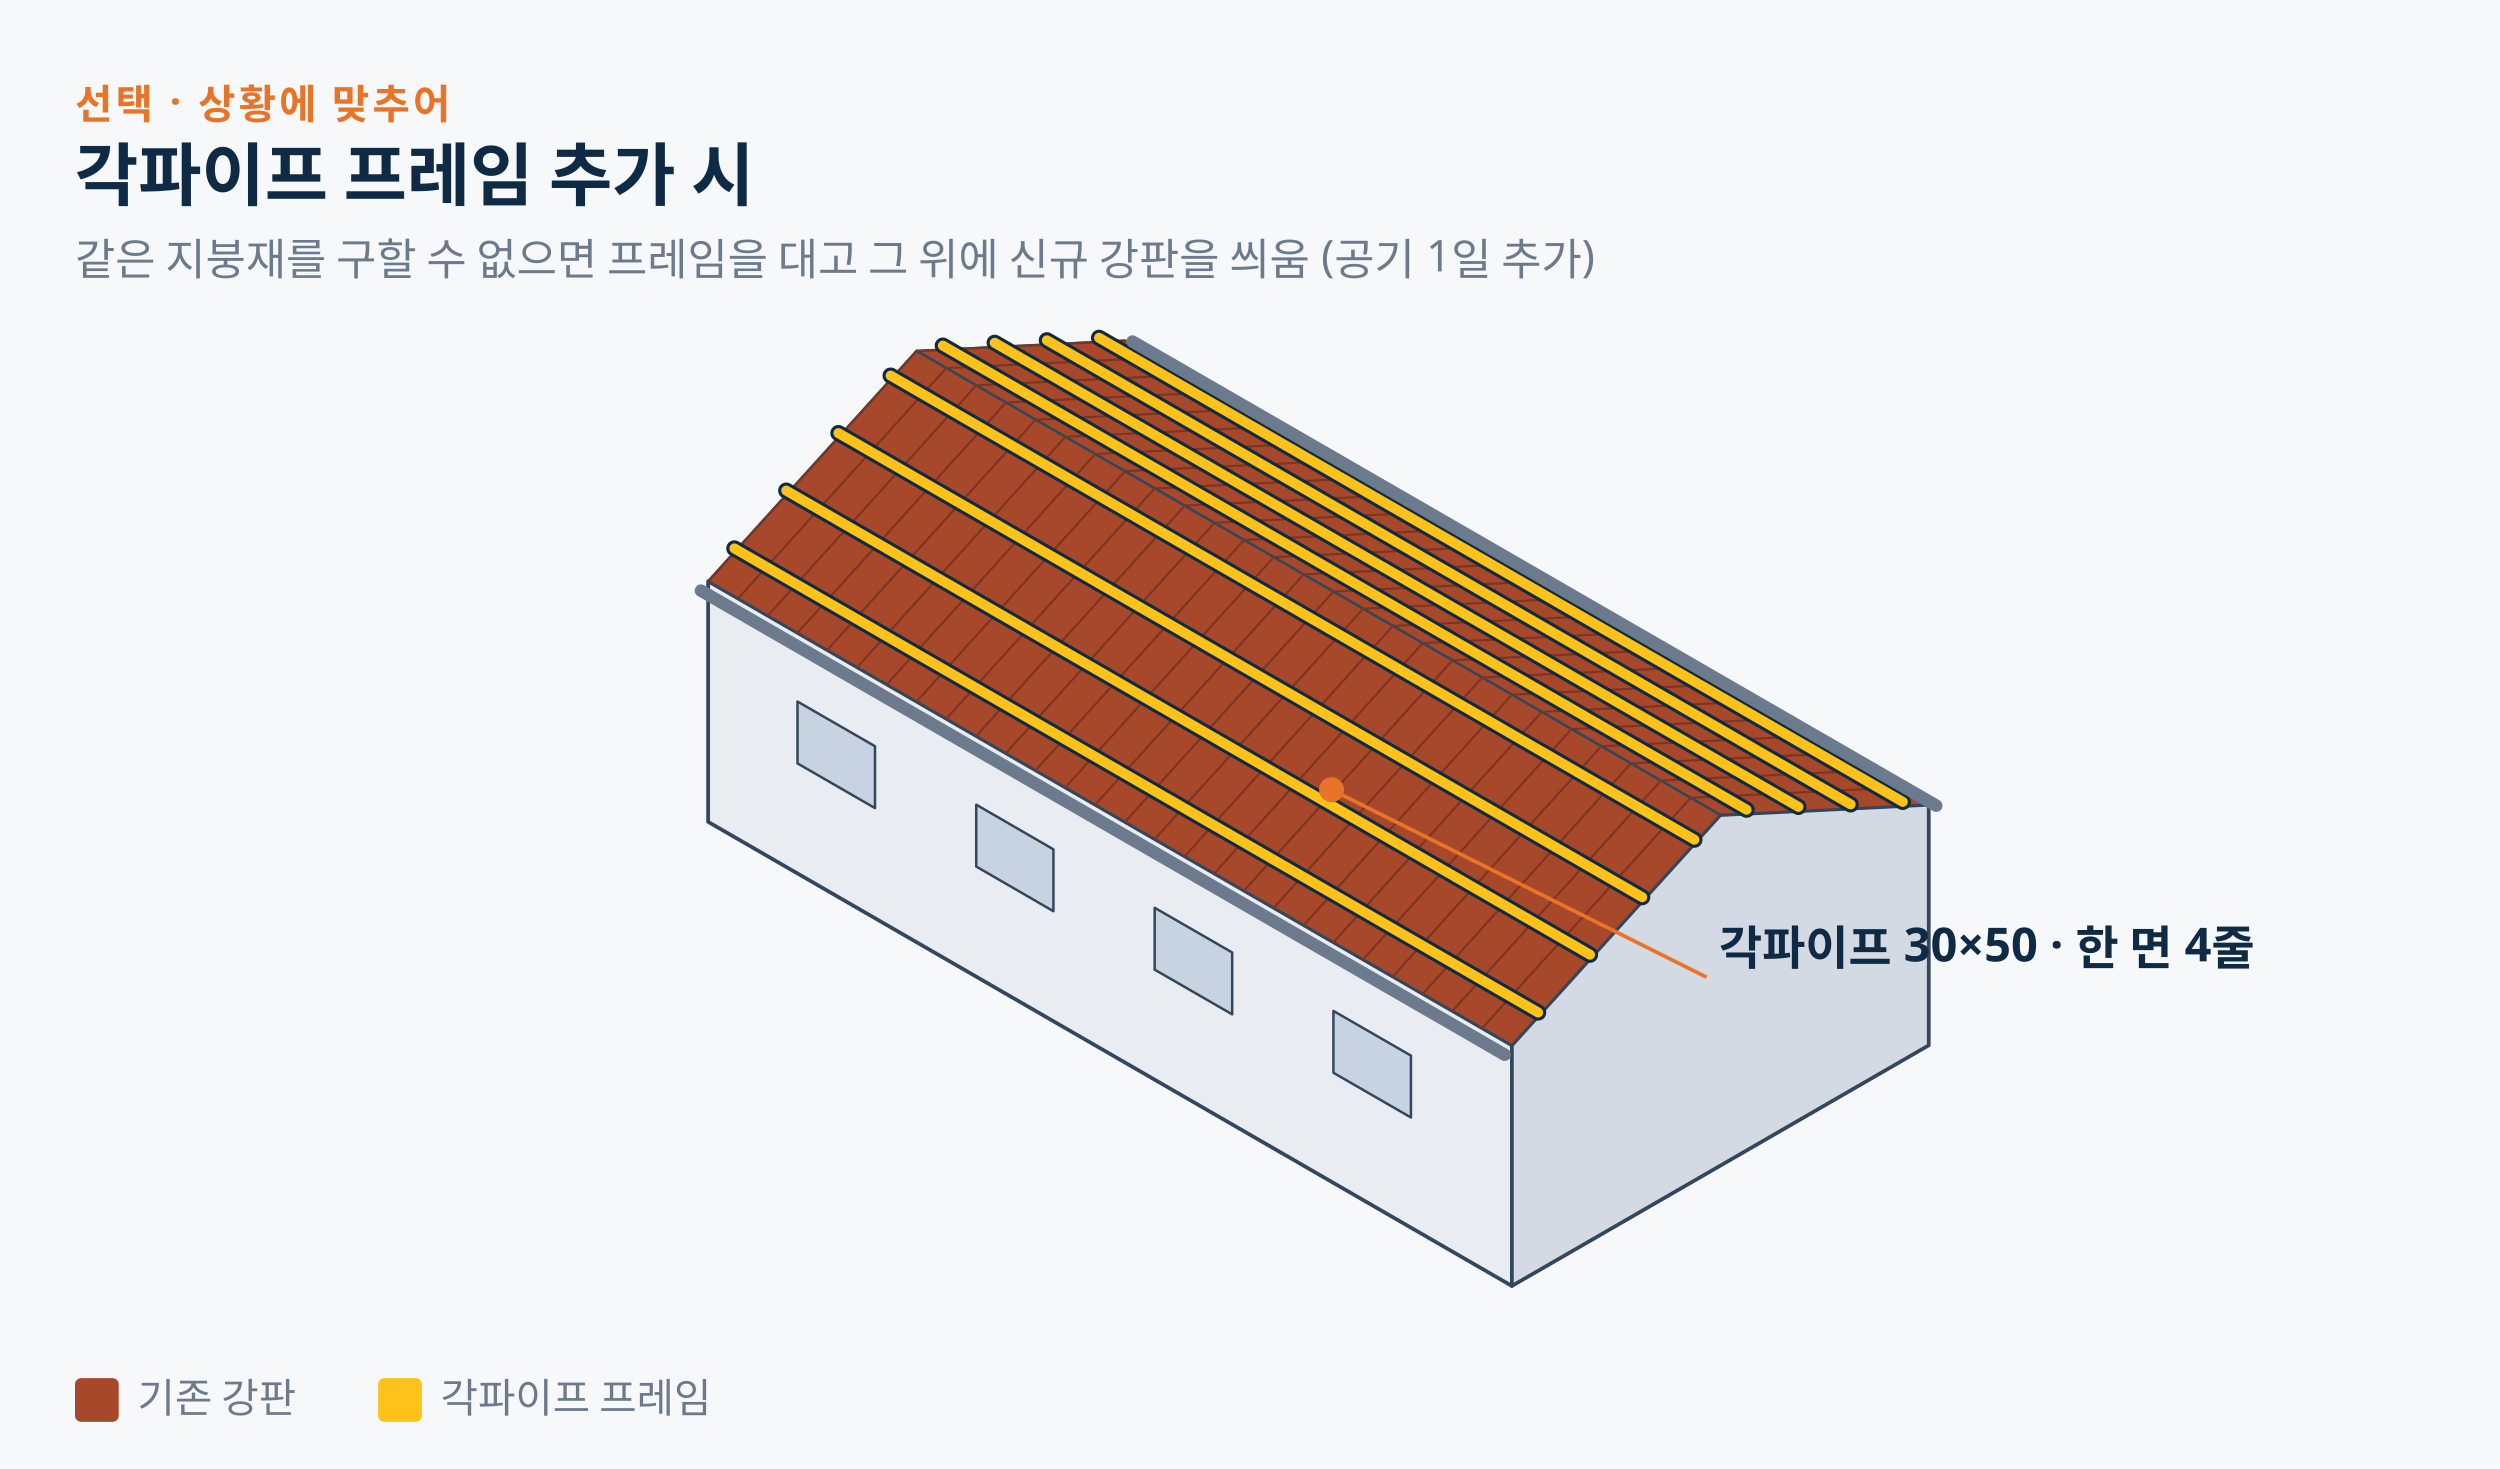
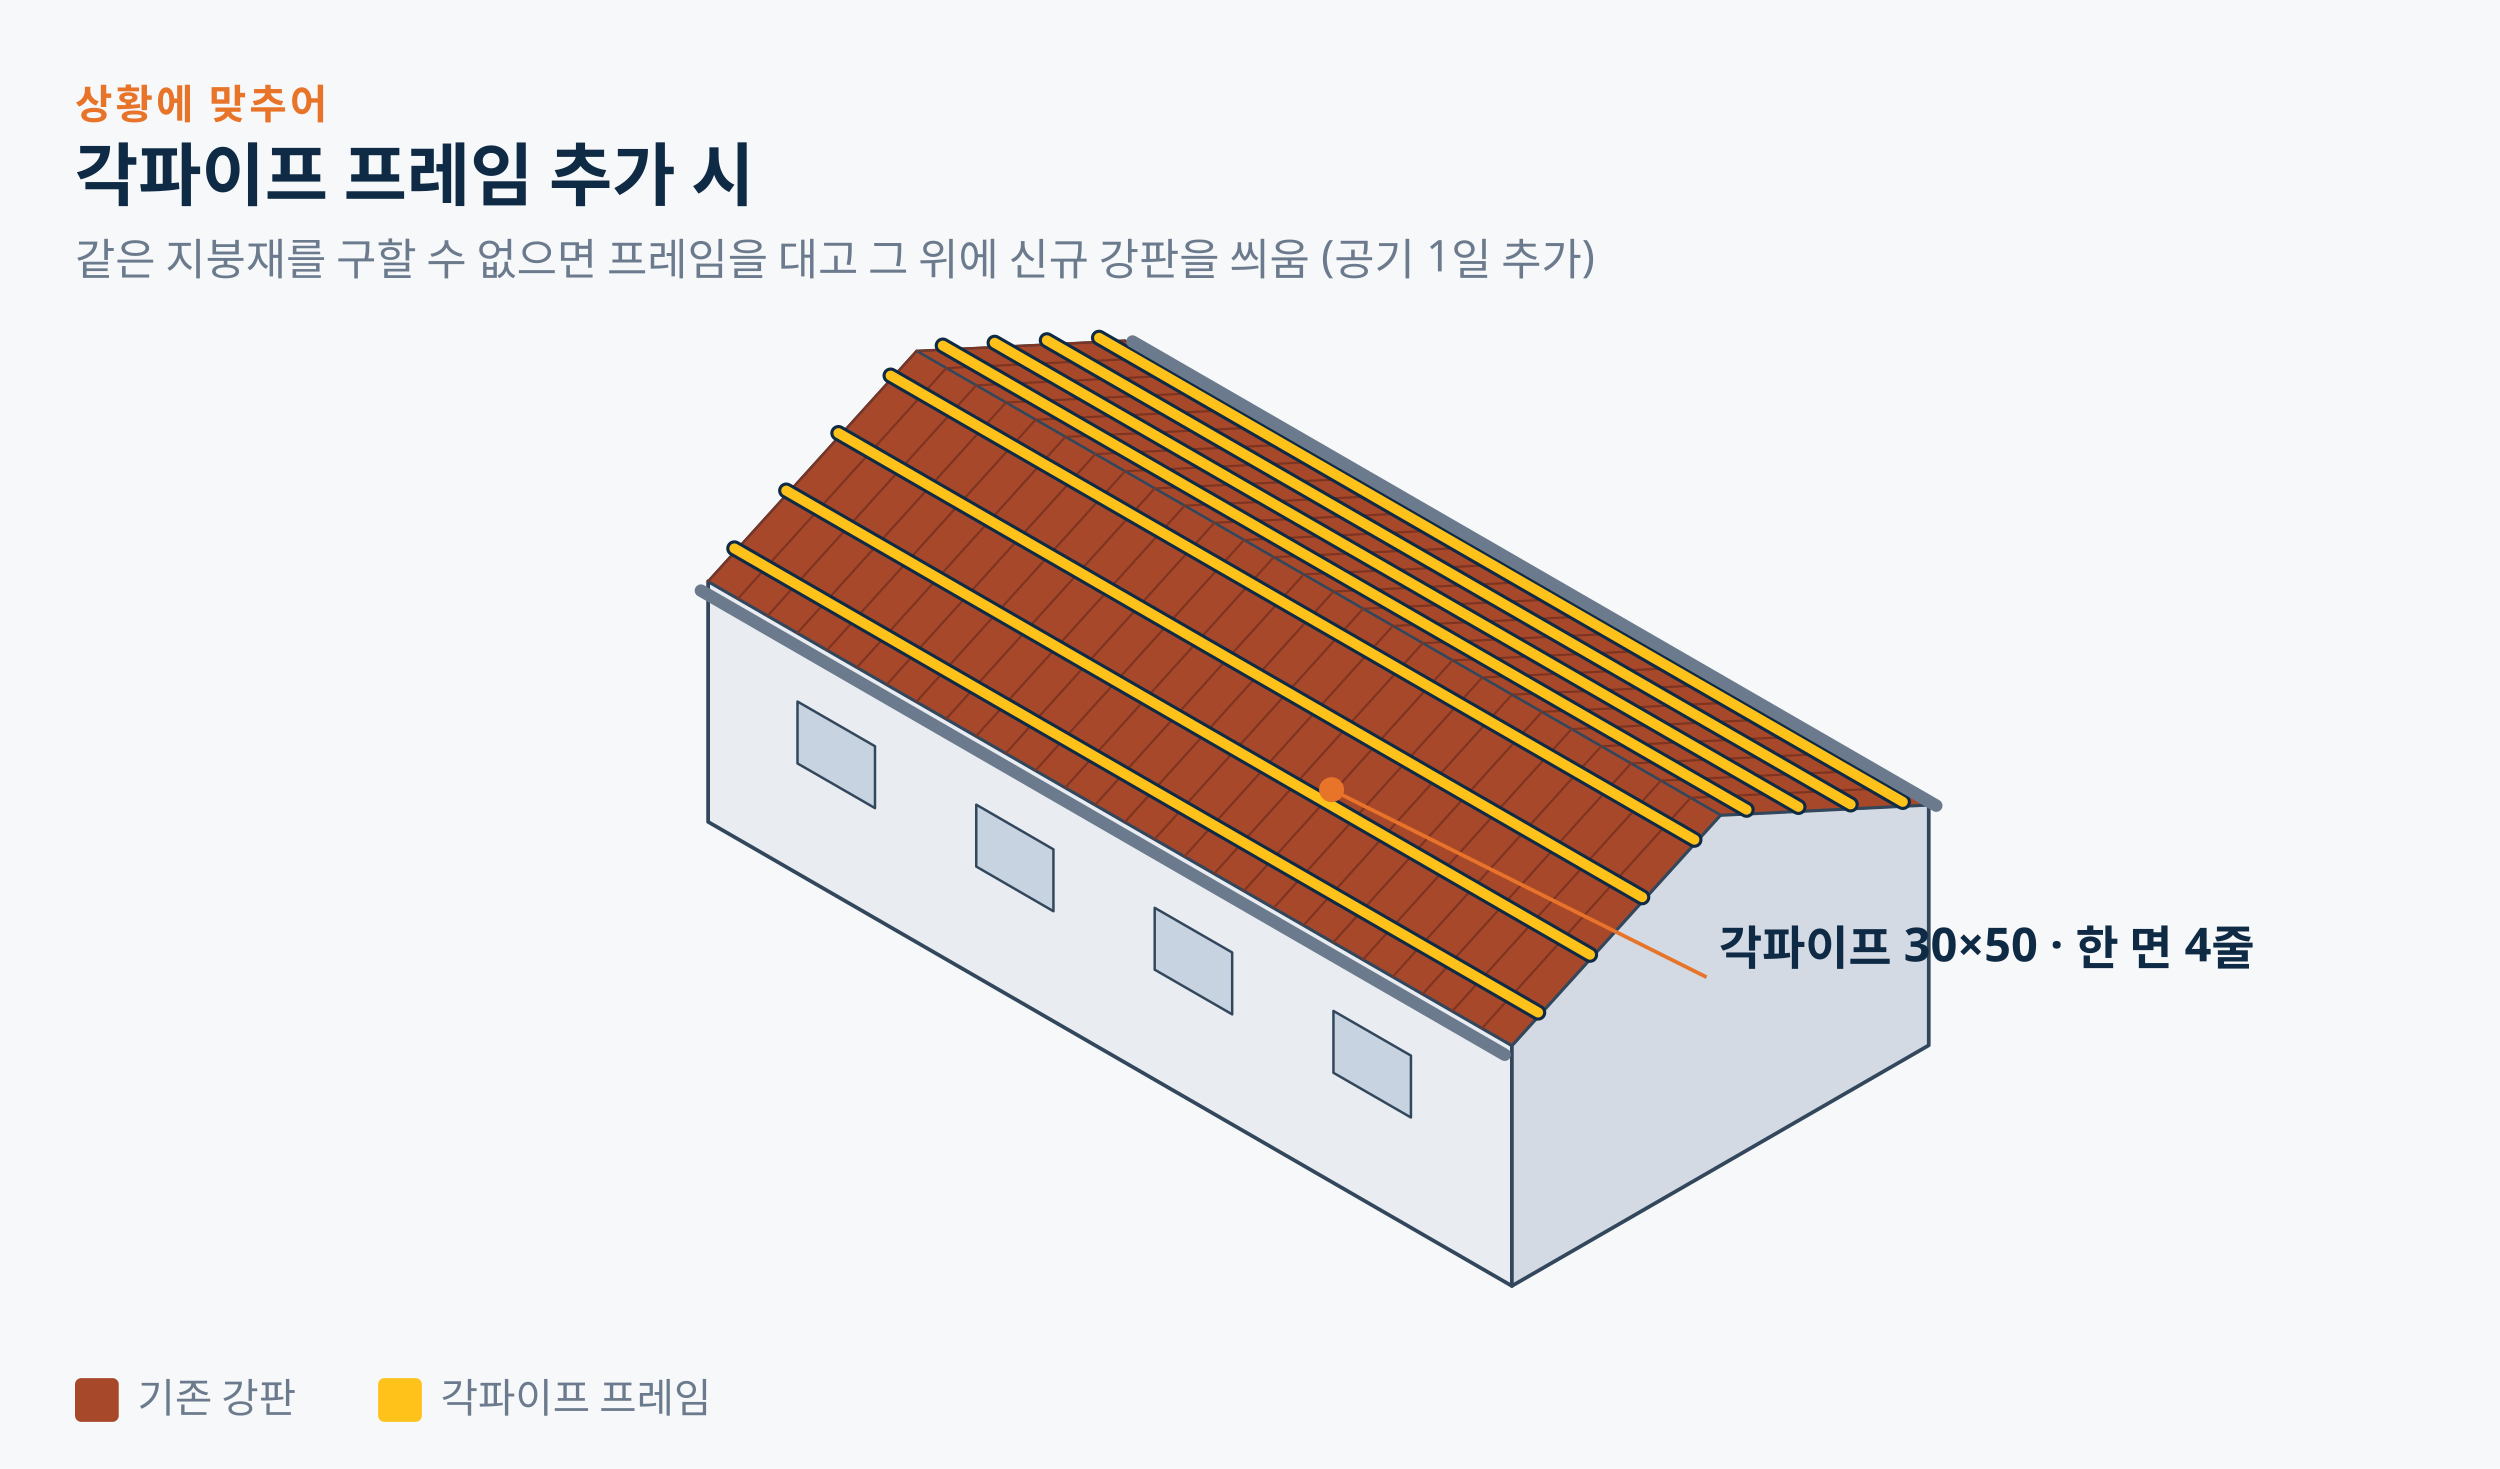
<svg xmlns="http://www.w3.org/2000/svg" viewBox="0 0 800 470" font-family="Pretendard, 'Noto Sans KR', sans-serif">
  <rect width="800" height="470" fill="#F6F8FA" />
-   <text x="24" y="38" font-size="13" font-weight="700" fill="#E8742A" letter-spacing="1">선택 · 상황에 맞추어</text>
+   <text x="24" y="38" font-size="13" font-weight="700" fill="#E8742A" letter-spacing="1">상황에 맞추어</text>
  <text x="24" y="64" font-size="22" font-weight="800" fill="#0F2A44">각파이프 프레임 추가 시</text>
  <text x="24" y="88" font-size="14" fill="#6B7A8C">같은 지붕재를 구할 수 없으면 프레임을 대고 그 위에 신규 강판을 씌움 (공기 1일 추가)</text>
  <polygon points="226.6,263.0 483.8,411.5 483.8,334.5 226.6,186.0" fill="#E9EDF2" stroke="#33475C" stroke-width="1.2" stroke-linejoin="round" />
  <polygon points="617.2,334.5 483.8,411.5 483.8,334.5 550.5,260.8 617.2,257.5" fill="#D3DAE3" stroke="#33475C" stroke-width="1.2" stroke-linejoin="round" />
  <polygon points="255.2,244.3 280.0,258.6 280.0,238.8 255.2,224.5" fill="#C7D3E0" stroke="#33475C" stroke-width="0.8" stroke-linejoin="round" />
  <polygon points="312.4,277.3 337.1,291.6 337.1,271.8 312.4,257.5" fill="#C7D3E0" stroke="#33475C" stroke-width="0.8" stroke-linejoin="round" />
  <polygon points="369.5,310.3 394.3,324.6 394.3,304.8 369.5,290.5" fill="#C7D3E0" stroke="#33475C" stroke-width="0.8" stroke-linejoin="round" />
  <polygon points="426.7,343.3 451.5,357.6 451.5,337.8 426.7,323.5" fill="#C7D3E0" stroke="#33475C" stroke-width="0.8" stroke-linejoin="round" />
  <polygon points="360.0,109.0 617.2,257.5 550.5,260.8 293.3,112.3" fill="#A8482A" stroke="#33475C" stroke-width="0.8" stroke-linejoin="round" />
  <line x1="360.0" y1="109.0" x2="293.3" y2="112.3" stroke="#7E3420" stroke-width="0.7" stroke-linecap="round" />
  <line x1="369.5" y1="114.5" x2="302.8" y2="117.8" stroke="#7E3420" stroke-width="0.7" stroke-linecap="round" />
  <line x1="379.1" y1="120.0" x2="312.4" y2="123.3" stroke="#7E3420" stroke-width="0.7" stroke-linecap="round" />
  <line x1="388.6" y1="125.5" x2="321.9" y2="128.8" stroke="#7E3420" stroke-width="0.7" stroke-linecap="round" />
  <line x1="398.1" y1="131.0" x2="331.4" y2="134.3" stroke="#7E3420" stroke-width="0.7" stroke-linecap="round" />
  <line x1="407.6" y1="136.5" x2="340.9" y2="139.8" stroke="#7E3420" stroke-width="0.7" stroke-linecap="round" />
  <line x1="417.2" y1="142.0" x2="350.5" y2="145.3" stroke="#7E3420" stroke-width="0.7" stroke-linecap="round" />
  <line x1="426.7" y1="147.5" x2="360.0" y2="150.8" stroke="#7E3420" stroke-width="0.7" stroke-linecap="round" />
  <line x1="436.2" y1="153.0" x2="369.5" y2="156.3" stroke="#7E3420" stroke-width="0.7" stroke-linecap="round" />
  <line x1="445.7" y1="158.5" x2="379.1" y2="161.8" stroke="#7E3420" stroke-width="0.7" stroke-linecap="round" />
  <line x1="455.3" y1="164.0" x2="388.6" y2="167.3" stroke="#7E3420" stroke-width="0.7" stroke-linecap="round" />
  <line x1="464.8" y1="169.5" x2="398.1" y2="172.8" stroke="#7E3420" stroke-width="0.7" stroke-linecap="round" />
  <line x1="474.3" y1="175.0" x2="407.6" y2="178.3" stroke="#7E3420" stroke-width="0.7" stroke-linecap="round" />
  <line x1="483.8" y1="180.5" x2="417.2" y2="183.8" stroke="#7E3420" stroke-width="0.7" stroke-linecap="round" />
  <line x1="493.4" y1="186.0" x2="426.7" y2="189.3" stroke="#7E3420" stroke-width="0.7" stroke-linecap="round" />
  <line x1="502.9" y1="191.5" x2="436.2" y2="194.8" stroke="#7E3420" stroke-width="0.7" stroke-linecap="round" />
  <line x1="512.4" y1="197.0" x2="445.7" y2="200.3" stroke="#7E3420" stroke-width="0.7" stroke-linecap="round" />
  <line x1="521.9" y1="202.5" x2="455.3" y2="205.8" stroke="#7E3420" stroke-width="0.7" stroke-linecap="round" />
  <line x1="531.5" y1="208.0" x2="464.8" y2="211.3" stroke="#7E3420" stroke-width="0.7" stroke-linecap="round" />
  <line x1="541.0" y1="213.5" x2="474.3" y2="216.8" stroke="#7E3420" stroke-width="0.7" stroke-linecap="round" />
  <line x1="550.5" y1="219.0" x2="483.8" y2="222.3" stroke="#7E3420" stroke-width="0.7" stroke-linecap="round" />
  <line x1="560.1" y1="224.5" x2="493.4" y2="227.8" stroke="#7E3420" stroke-width="0.7" stroke-linecap="round" />
  <line x1="569.6" y1="230.0" x2="502.9" y2="233.3" stroke="#7E3420" stroke-width="0.7" stroke-linecap="round" />
  <line x1="579.1" y1="235.5" x2="512.4" y2="238.8" stroke="#7E3420" stroke-width="0.7" stroke-linecap="round" />
  <line x1="588.6" y1="241.0" x2="521.9" y2="244.3" stroke="#7E3420" stroke-width="0.7" stroke-linecap="round" />
  <line x1="598.2" y1="246.5" x2="531.5" y2="249.8" stroke="#7E3420" stroke-width="0.7" stroke-linecap="round" />
  <line x1="607.7" y1="252.0" x2="541.0" y2="255.3" stroke="#7E3420" stroke-width="0.7" stroke-linecap="round" />
  <polygon points="293.3,112.3 550.5,260.8 483.8,334.5 226.6,186.0" fill="#A8482A" stroke="#33475C" stroke-width="0.8" stroke-linejoin="round" />
  <line x1="293.3" y1="112.3" x2="226.6" y2="186.0" stroke="#7E3420" stroke-width="0.7" stroke-linecap="round" />
  <line x1="302.8" y1="117.8" x2="236.2" y2="191.5" stroke="#7E3420" stroke-width="0.7" stroke-linecap="round" />
  <line x1="312.4" y1="123.3" x2="245.7" y2="197.0" stroke="#7E3420" stroke-width="0.7" stroke-linecap="round" />
  <line x1="321.9" y1="128.8" x2="255.2" y2="202.5" stroke="#7E3420" stroke-width="0.7" stroke-linecap="round" />
  <line x1="331.4" y1="134.3" x2="264.7" y2="208.0" stroke="#7E3420" stroke-width="0.7" stroke-linecap="round" />
  <line x1="340.9" y1="139.8" x2="274.3" y2="213.5" stroke="#7E3420" stroke-width="0.7" stroke-linecap="round" />
  <line x1="350.5" y1="145.3" x2="283.8" y2="219.0" stroke="#7E3420" stroke-width="0.7" stroke-linecap="round" />
  <line x1="360.0" y1="150.8" x2="293.3" y2="224.5" stroke="#7E3420" stroke-width="0.7" stroke-linecap="round" />
  <line x1="369.5" y1="156.3" x2="302.8" y2="230.0" stroke="#7E3420" stroke-width="0.7" stroke-linecap="round" />
  <line x1="379.1" y1="161.8" x2="312.4" y2="235.5" stroke="#7E3420" stroke-width="0.7" stroke-linecap="round" />
  <line x1="388.6" y1="167.3" x2="321.9" y2="241.0" stroke="#7E3420" stroke-width="0.7" stroke-linecap="round" />
  <line x1="398.1" y1="172.8" x2="331.4" y2="246.5" stroke="#7E3420" stroke-width="0.7" stroke-linecap="round" />
  <line x1="407.6" y1="178.3" x2="340.9" y2="252.0" stroke="#7E3420" stroke-width="0.7" stroke-linecap="round" />
  <line x1="417.2" y1="183.8" x2="350.5" y2="257.5" stroke="#7E3420" stroke-width="0.7" stroke-linecap="round" />
  <line x1="426.7" y1="189.3" x2="360.0" y2="263.0" stroke="#7E3420" stroke-width="0.7" stroke-linecap="round" />
  <line x1="436.2" y1="194.8" x2="369.5" y2="268.5" stroke="#7E3420" stroke-width="0.7" stroke-linecap="round" />
  <line x1="445.7" y1="200.3" x2="379.1" y2="274.0" stroke="#7E3420" stroke-width="0.7" stroke-linecap="round" />
  <line x1="455.3" y1="205.8" x2="388.6" y2="279.5" stroke="#7E3420" stroke-width="0.7" stroke-linecap="round" />
  <line x1="464.8" y1="211.3" x2="398.1" y2="285.0" stroke="#7E3420" stroke-width="0.7" stroke-linecap="round" />
  <line x1="474.3" y1="216.8" x2="407.6" y2="290.5" stroke="#7E3420" stroke-width="0.7" stroke-linecap="round" />
  <line x1="483.8" y1="222.3" x2="417.2" y2="296.0" stroke="#7E3420" stroke-width="0.7" stroke-linecap="round" />
  <line x1="493.4" y1="227.8" x2="426.7" y2="301.5" stroke="#7E3420" stroke-width="0.7" stroke-linecap="round" />
  <line x1="502.9" y1="233.3" x2="436.2" y2="307.0" stroke="#7E3420" stroke-width="0.7" stroke-linecap="round" />
  <line x1="512.4" y1="238.8" x2="445.7" y2="312.5" stroke="#7E3420" stroke-width="0.7" stroke-linecap="round" />
  <line x1="521.9" y1="244.3" x2="455.3" y2="318.0" stroke="#7E3420" stroke-width="0.7" stroke-linecap="round" />
  <line x1="531.5" y1="249.8" x2="464.8" y2="323.5" stroke="#7E3420" stroke-width="0.7" stroke-linecap="round" />
  <line x1="541.0" y1="255.3" x2="474.3" y2="329.0" stroke="#7E3420" stroke-width="0.7" stroke-linecap="round" />
  <line x1="301.7" y1="110.6" x2="558.9" y2="259.1" stroke="#0F2A44" stroke-width="5.2" stroke-linecap="round" />
  <line x1="301.7" y1="110.6" x2="558.9" y2="259.1" stroke="#FFC21A" stroke-width="3.2" stroke-linecap="round" />
  <line x1="318.3" y1="109.7" x2="575.5" y2="258.2" stroke="#0F2A44" stroke-width="5.2" stroke-linecap="round" />
  <line x1="318.3" y1="109.7" x2="575.5" y2="258.2" stroke="#FFC21A" stroke-width="3.2" stroke-linecap="round" />
  <line x1="335.0" y1="108.9" x2="592.2" y2="257.4" stroke="#0F2A44" stroke-width="5.2" stroke-linecap="round" />
  <line x1="335.0" y1="108.9" x2="592.2" y2="257.4" stroke="#FFC21A" stroke-width="3.2" stroke-linecap="round" />
  <line x1="351.7" y1="108.1" x2="608.9" y2="256.6" stroke="#0F2A44" stroke-width="5.2" stroke-linecap="round" />
  <line x1="351.7" y1="108.1" x2="608.9" y2="256.6" stroke="#FFC21A" stroke-width="3.2" stroke-linecap="round" />
  <line x1="285.0" y1="120.2" x2="542.2" y2="268.7" stroke="#0F2A44" stroke-width="5.2" stroke-linecap="round" />
  <line x1="285.0" y1="120.2" x2="542.2" y2="268.7" stroke="#FFC21A" stroke-width="3.2" stroke-linecap="round" />
  <line x1="268.3" y1="138.6" x2="525.5" y2="287.1" stroke="#0F2A44" stroke-width="5.2" stroke-linecap="round" />
  <line x1="268.3" y1="138.6" x2="525.5" y2="287.1" stroke="#FFC21A" stroke-width="3.2" stroke-linecap="round" />
  <line x1="251.6" y1="157.0" x2="508.8" y2="305.5" stroke="#0F2A44" stroke-width="5.2" stroke-linecap="round" />
  <line x1="251.6" y1="157.0" x2="508.8" y2="305.5" stroke="#FFC21A" stroke-width="3.2" stroke-linecap="round" />
  <line x1="235.0" y1="175.5" x2="492.2" y2="324.0" stroke="#0F2A44" stroke-width="5.2" stroke-linecap="round" />
  <line x1="235.0" y1="175.5" x2="492.2" y2="324.0" stroke="#FFC21A" stroke-width="3.2" stroke-linecap="round" />
  <line x1="224.3" y1="189.0" x2="481.5" y2="337.5" stroke="#6B7A8C" stroke-width="4" stroke-linecap="round" />
  <line x1="362.4" y1="109.3" x2="619.6" y2="257.8" stroke="#6B7A8C" stroke-width="4" stroke-linecap="round" />
  <circle cx="426.1" cy="252.7" r="4" fill="#E8742A" />
  <line x1="426.1" y1="252.7" x2="546.1" y2="312.7" stroke="#E8742A" stroke-width="1.2" />
  <text x="550.1" y="308.7" text-anchor="start" font-size="15" font-weight="700" fill="#0F2A44">각파이프 30×50 · 한 면 4줄</text>
  <rect x="24" y="441" width="14" height="14" rx="2" fill="#A8482A" />
  <text x="44" y="452" font-size="13" fill="#6B7A8C">기존 강판</text>
  <rect x="121" y="441" width="14" height="14" rx="2" fill="#FFC21A" />
  <text x="141" y="452" font-size="13" fill="#6B7A8C">각파이프 프레임</text>
</svg>
